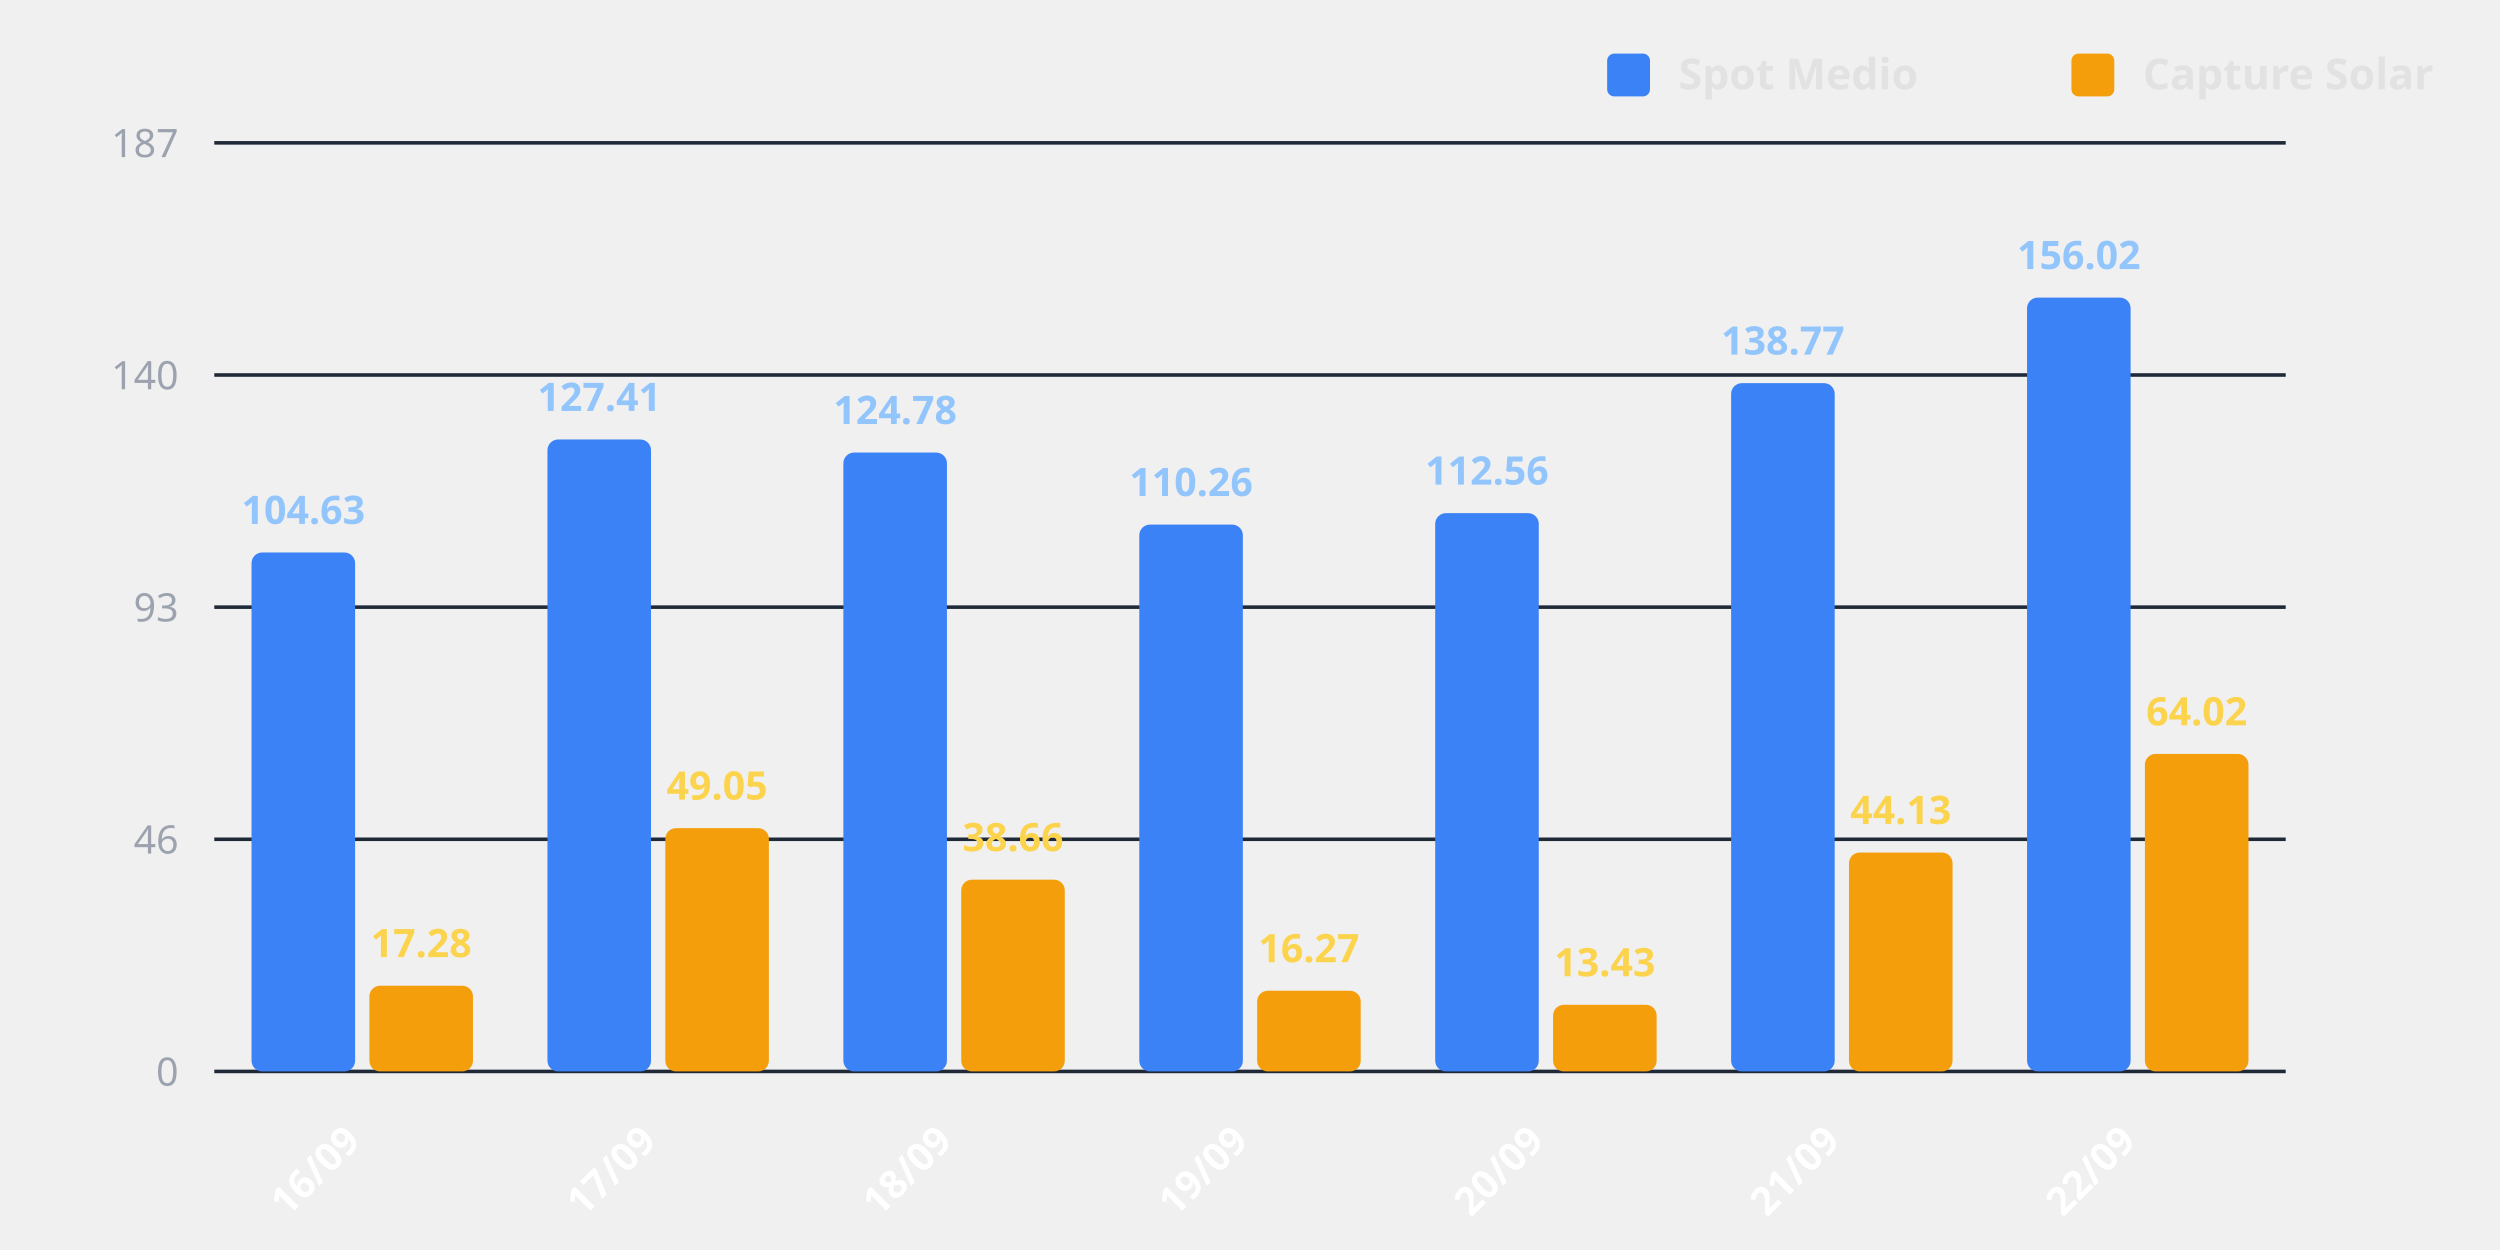
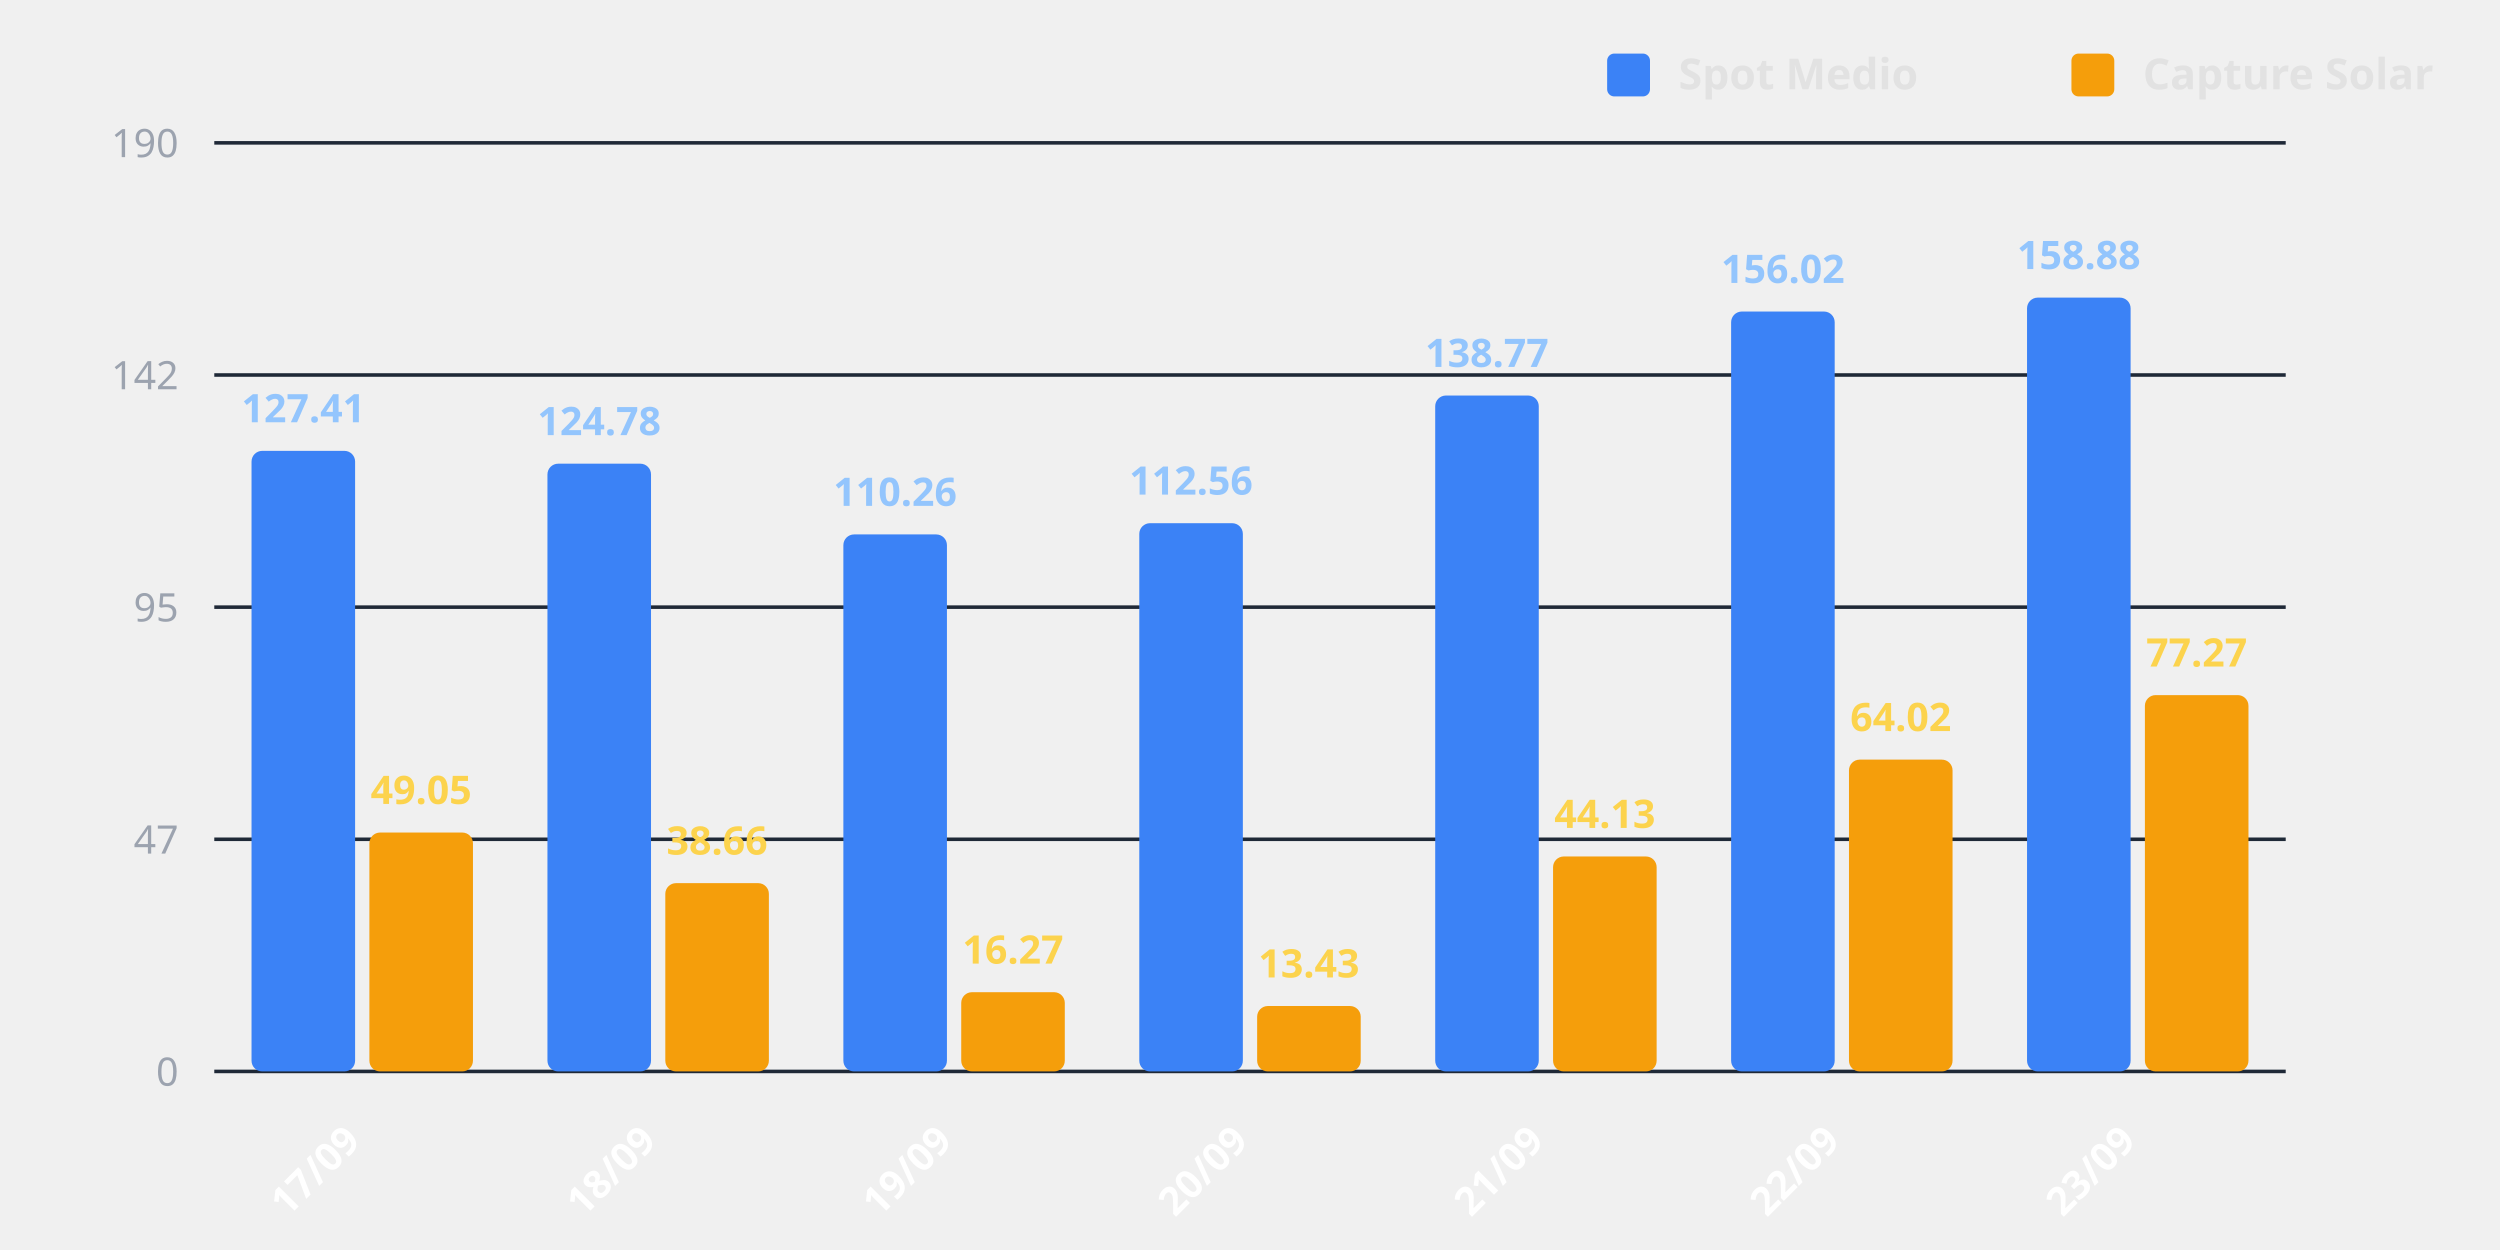
<svg xmlns="http://www.w3.org/2000/svg" viewBox="0 0 700 350" style="font-family: sans-serif; background-color: #0b0f19;">
  <rect x="450" y="15" width="12" height="12" fill="#3b82f6" rx="2" />
  <text x="470" y="25" font-size="12" fill="#e2e2e2" font-weight="bold">Spot Medio</text>
  <rect x="580" y="15" width="12" height="12" fill="#f59e0b" rx="2" />
  <text x="600" y="25" font-size="12" fill="#e2e2e2" font-weight="bold">Capture Solar</text>
  <line x1="60" y1="300.0" x2="640" y2="300.0" stroke="#1f2937" stroke-width="1" />
  <text x="50" y="304.0" text-anchor="end" font-size="11" fill="#9ca3af">0</text>
  <line x1="60" y1="235.0" x2="640" y2="235.0" stroke="#1f2937" stroke-width="1" />
-   <text x="50" y="239.0" text-anchor="end" font-size="11" fill="#9ca3af">46</text>
+   <text x="50" y="239.0" text-anchor="end" font-size="11" fill="#9ca3af">47</text>
  <line x1="60" y1="170.0" x2="640" y2="170.0" stroke="#1f2937" stroke-width="1" />
-   <text x="50" y="174.0" text-anchor="end" font-size="11" fill="#9ca3af">93</text>
-   <line x1="60" y1="105.0" x2="640" y2="105.0" stroke="#1f2937" stroke-width="1" />
-   <text x="50" y="109.0" text-anchor="end" font-size="11" fill="#9ca3af">140</text>
+   <text x="50" y="174.0" text-anchor="end" font-size="11" fill="#9ca3af">95</text>
+   <line x1="60" y1="105" x2="640" y2="105" stroke="#1f2937" stroke-width="1" />
+   <text x="50" y="109" text-anchor="end" font-size="11" fill="#9ca3af">142</text>
  <line x1="60" y1="40.0" x2="640" y2="40.0" stroke="#1f2937" stroke-width="1" />
-   <text x="50" y="44.0" text-anchor="end" font-size="11" fill="#9ca3af">187</text>
-   <text x="101.429" y="320" text-anchor="end" transform="rotate(-45, 101.4286, 320)" font-size="11" font-weight="bold" fill="#ffffff">16/09</text>
-   <rect x="70.429" y="154.695" width="29.0" height="145.305" fill="#3b82f6" rx="3" />
-   <text x="84.929" y="146.695" text-anchor="middle" font-size="11" font-weight="bold" fill="#93c5fd">104.63</text>
-   <rect x="103.429" y="276.002" width="29.0" height="23.998" fill="#f59e0b" rx="3" />
-   <text x="117.929" y="268.002" text-anchor="middle" font-size="11" font-weight="bold" fill="#fcd34d">17.28</text>
-   <text x="184.286" y="320" text-anchor="end" transform="rotate(-45, 184.2857, 320)" font-size="11" font-weight="bold" fill="#ffffff">17/09</text>
-   <rect x="153.286" y="123.057" width="29.0" height="176.943" fill="#3b82f6" rx="3" />
-   <text x="167.786" y="115.057" text-anchor="middle" font-size="11" font-weight="bold" fill="#93c5fd">127.41</text>
-   <rect x="186.286" y="231.885" width="29.0" height="68.115" fill="#f59e0b" rx="3" />
-   <text x="200.786" y="223.885" text-anchor="middle" font-size="11" font-weight="bold" fill="#fcd34d">49.05</text>
-   <text x="267.143" y="320" text-anchor="end" transform="rotate(-45, 267.1429, 320)" font-size="11" font-weight="bold" fill="#ffffff">18/09</text>
-   <rect x="236.143" y="126.717" width="29.0" height="173.283" fill="#3b82f6" rx="3" />
-   <text x="250.643" y="118.717" text-anchor="middle" font-size="11" font-weight="bold" fill="#93c5fd">124.78</text>
-   <rect x="269.143" y="246.316" width="29.0" height="53.684" fill="#f59e0b" rx="3" />
-   <text x="283.643" y="238.316" text-anchor="middle" font-size="11" font-weight="bold" fill="#fcd34d">38.66</text>
-   <text x="350.0" y="320" text-anchor="end" transform="rotate(-45, 350.0, 320)" font-size="11" font-weight="bold" fill="#ffffff">19/09</text>
-   <rect x="319.0" y="146.886" width="29.0" height="153.114" fill="#3b82f6" rx="3" />
-   <text x="333.5" y="138.886" text-anchor="middle" font-size="11" font-weight="bold" fill="#93c5fd">110.26</text>
-   <rect x="352.0" y="277.411" width="29.0" height="22.589" fill="#f59e0b" rx="3" />
-   <text x="366.5" y="269.411" text-anchor="middle" font-size="11" font-weight="bold" fill="#fcd34d">16.27</text>
-   <text x="432.857" y="320" text-anchor="end" transform="rotate(-45, 432.8571, 320)" font-size="11" font-weight="bold" fill="#ffffff">20/09</text>
-   <rect x="401.857" y="143.684" width="29.0" height="156.316" fill="#3b82f6" rx="3" />
-   <text x="416.357" y="135.684" text-anchor="middle" font-size="11" font-weight="bold" fill="#93c5fd">112.56</text>
-   <rect x="434.857" y="281.349" width="29.0" height="18.651" fill="#f59e0b" rx="3" />
-   <text x="449.357" y="273.349" text-anchor="middle" font-size="11" font-weight="bold" fill="#fcd34d">13.43</text>
-   <text x="515.714" y="320" text-anchor="end" transform="rotate(-45, 515.7143, 320)" font-size="11" font-weight="bold" fill="#ffffff">21/09</text>
-   <rect x="484.714" y="107.283" width="29.0" height="192.717" fill="#3b82f6" rx="3" />
-   <text x="499.214" y="99.283" text-anchor="middle" font-size="11" font-weight="bold" fill="#93c5fd">138.77</text>
-   <rect x="517.714" y="238.711" width="29.0" height="61.289" fill="#f59e0b" rx="3" />
-   <text x="532.214" y="230.711" text-anchor="middle" font-size="11" font-weight="bold" fill="#fcd34d">44.13</text>
-   <text x="598.571" y="320" text-anchor="end" transform="rotate(-45, 598.5714, 320)" font-size="11" font-weight="bold" fill="#ffffff">22/09</text>
+   <text x="50" y="44.0" text-anchor="end" font-size="11" fill="#9ca3af">190</text>
+   <text x="101.429" y="320" text-anchor="end" transform="rotate(-45, 101.4286, 320)" font-size="11" font-weight="bold" fill="#ffffff">17/09</text>
+   <rect x="70.429" y="126.239" width="29.0" height="173.761" fill="#3b82f6" rx="3" />
+   <text x="84.929" y="118.239" text-anchor="middle" font-size="11" font-weight="bold" fill="#93c5fd">127.41</text>
+   <rect x="103.429" y="233.11" width="29.0" height="66.89" fill="#f59e0b" rx="3" />
+   <text x="117.929" y="225.11" text-anchor="middle" font-size="11" font-weight="bold" fill="#fcd34d">49.05</text>
+   <text x="184.286" y="320" text-anchor="end" transform="rotate(-45, 184.2857, 320)" font-size="11" font-weight="bold" fill="#ffffff">18/09</text>
+   <rect x="153.286" y="129.833" width="29.0" height="170.167" fill="#3b82f6" rx="3" />
+   <text x="167.786" y="121.833" text-anchor="middle" font-size="11" font-weight="bold" fill="#93c5fd">124.78</text>
+   <rect x="186.286" y="247.281" width="29.0" height="52.719" fill="#f59e0b" rx="3" />
+   <text x="200.786" y="239.281" text-anchor="middle" font-size="11" font-weight="bold" fill="#fcd34d">38.66</text>
+   <text x="267.143" y="320" text-anchor="end" transform="rotate(-45, 267.1429, 320)" font-size="11" font-weight="bold" fill="#ffffff">19/09</text>
+   <rect x="236.143" y="149.64" width="29.0" height="150.36" fill="#3b82f6" rx="3" />
+   <text x="250.643" y="141.64" text-anchor="middle" font-size="11" font-weight="bold" fill="#93c5fd">110.26</text>
+   <rect x="269.143" y="277.817" width="29.0" height="22.183" fill="#f59e0b" rx="3" />
+   <text x="283.643" y="269.817" text-anchor="middle" font-size="11" font-weight="bold" fill="#fcd34d">16.27</text>
+   <text x="350.0" y="320" text-anchor="end" transform="rotate(-45, 350.0, 320)" font-size="11" font-weight="bold" fill="#ffffff">20/09</text>
+   <rect x="319.0" y="146.494" width="29.0" height="153.506" fill="#3b82f6" rx="3" />
+   <text x="333.5" y="138.494" text-anchor="middle" font-size="11" font-weight="bold" fill="#93c5fd">112.56</text>
+   <rect x="352.0" y="281.684" width="29.0" height="18.316" fill="#f59e0b" rx="3" />
+   <text x="366.5" y="273.684" text-anchor="middle" font-size="11" font-weight="bold" fill="#fcd34d">13.43</text>
+   <text x="432.857" y="320" text-anchor="end" transform="rotate(-45, 432.8571, 320)" font-size="11" font-weight="bold" fill="#ffffff">21/09</text>
+   <rect x="401.857" y="110.748" width="29.0" height="189.252" fill="#3b82f6" rx="3" />
+   <text x="416.357" y="102.748" text-anchor="middle" font-size="11" font-weight="bold" fill="#93c5fd">138.77</text>
+   <rect x="434.857" y="239.813" width="29.0" height="60.187" fill="#f59e0b" rx="3" />
+   <text x="449.357" y="231.813" text-anchor="middle" font-size="11" font-weight="bold" fill="#fcd34d">44.13</text>
+   <text x="515.714" y="320" text-anchor="end" transform="rotate(-45, 515.7143, 320)" font-size="11" font-weight="bold" fill="#ffffff">22/09</text>
+   <rect x="484.714" y="87.23" width="29.0" height="212.77" fill="#3b82f6" rx="3" />
+   <text x="499.214" y="79.23" text-anchor="middle" font-size="11" font-weight="bold" fill="#93c5fd">156.02</text>
+   <rect x="517.714" y="212.696" width="29.0" height="87.304" fill="#f59e0b" rx="3" />
+   <text x="532.214" y="204.696" text-anchor="middle" font-size="11" font-weight="bold" fill="#fcd34d">64.02</text>
+   <text x="598.571" y="320" text-anchor="end" transform="rotate(-45, 598.5714, 320)" font-size="11" font-weight="bold" fill="#ffffff">23/09</text>
  <rect x="567.571" y="83.333" width="29.0" height="216.667" fill="#3b82f6" rx="3" />
-   <text x="582.071" y="75.333" text-anchor="middle" font-size="11" font-weight="bold" fill="#93c5fd">156.02</text>
-   <rect x="600.571" y="211.097" width="29.0" height="88.903" fill="#f59e0b" rx="3" />
-   <text x="615.071" y="203.097" text-anchor="middle" font-size="11" font-weight="bold" fill="#fcd34d">64.02</text>
+   <text x="582.071" y="75.333" text-anchor="middle" font-size="11" font-weight="bold" fill="#93c5fd">158.88</text>
+   <rect x="600.571" y="194.628" width="29.0" height="105.372" fill="#f59e0b" rx="3" />
+   <text x="615.071" y="186.628" text-anchor="middle" font-size="11" font-weight="bold" fill="#fcd34d">77.27</text>
</svg>
